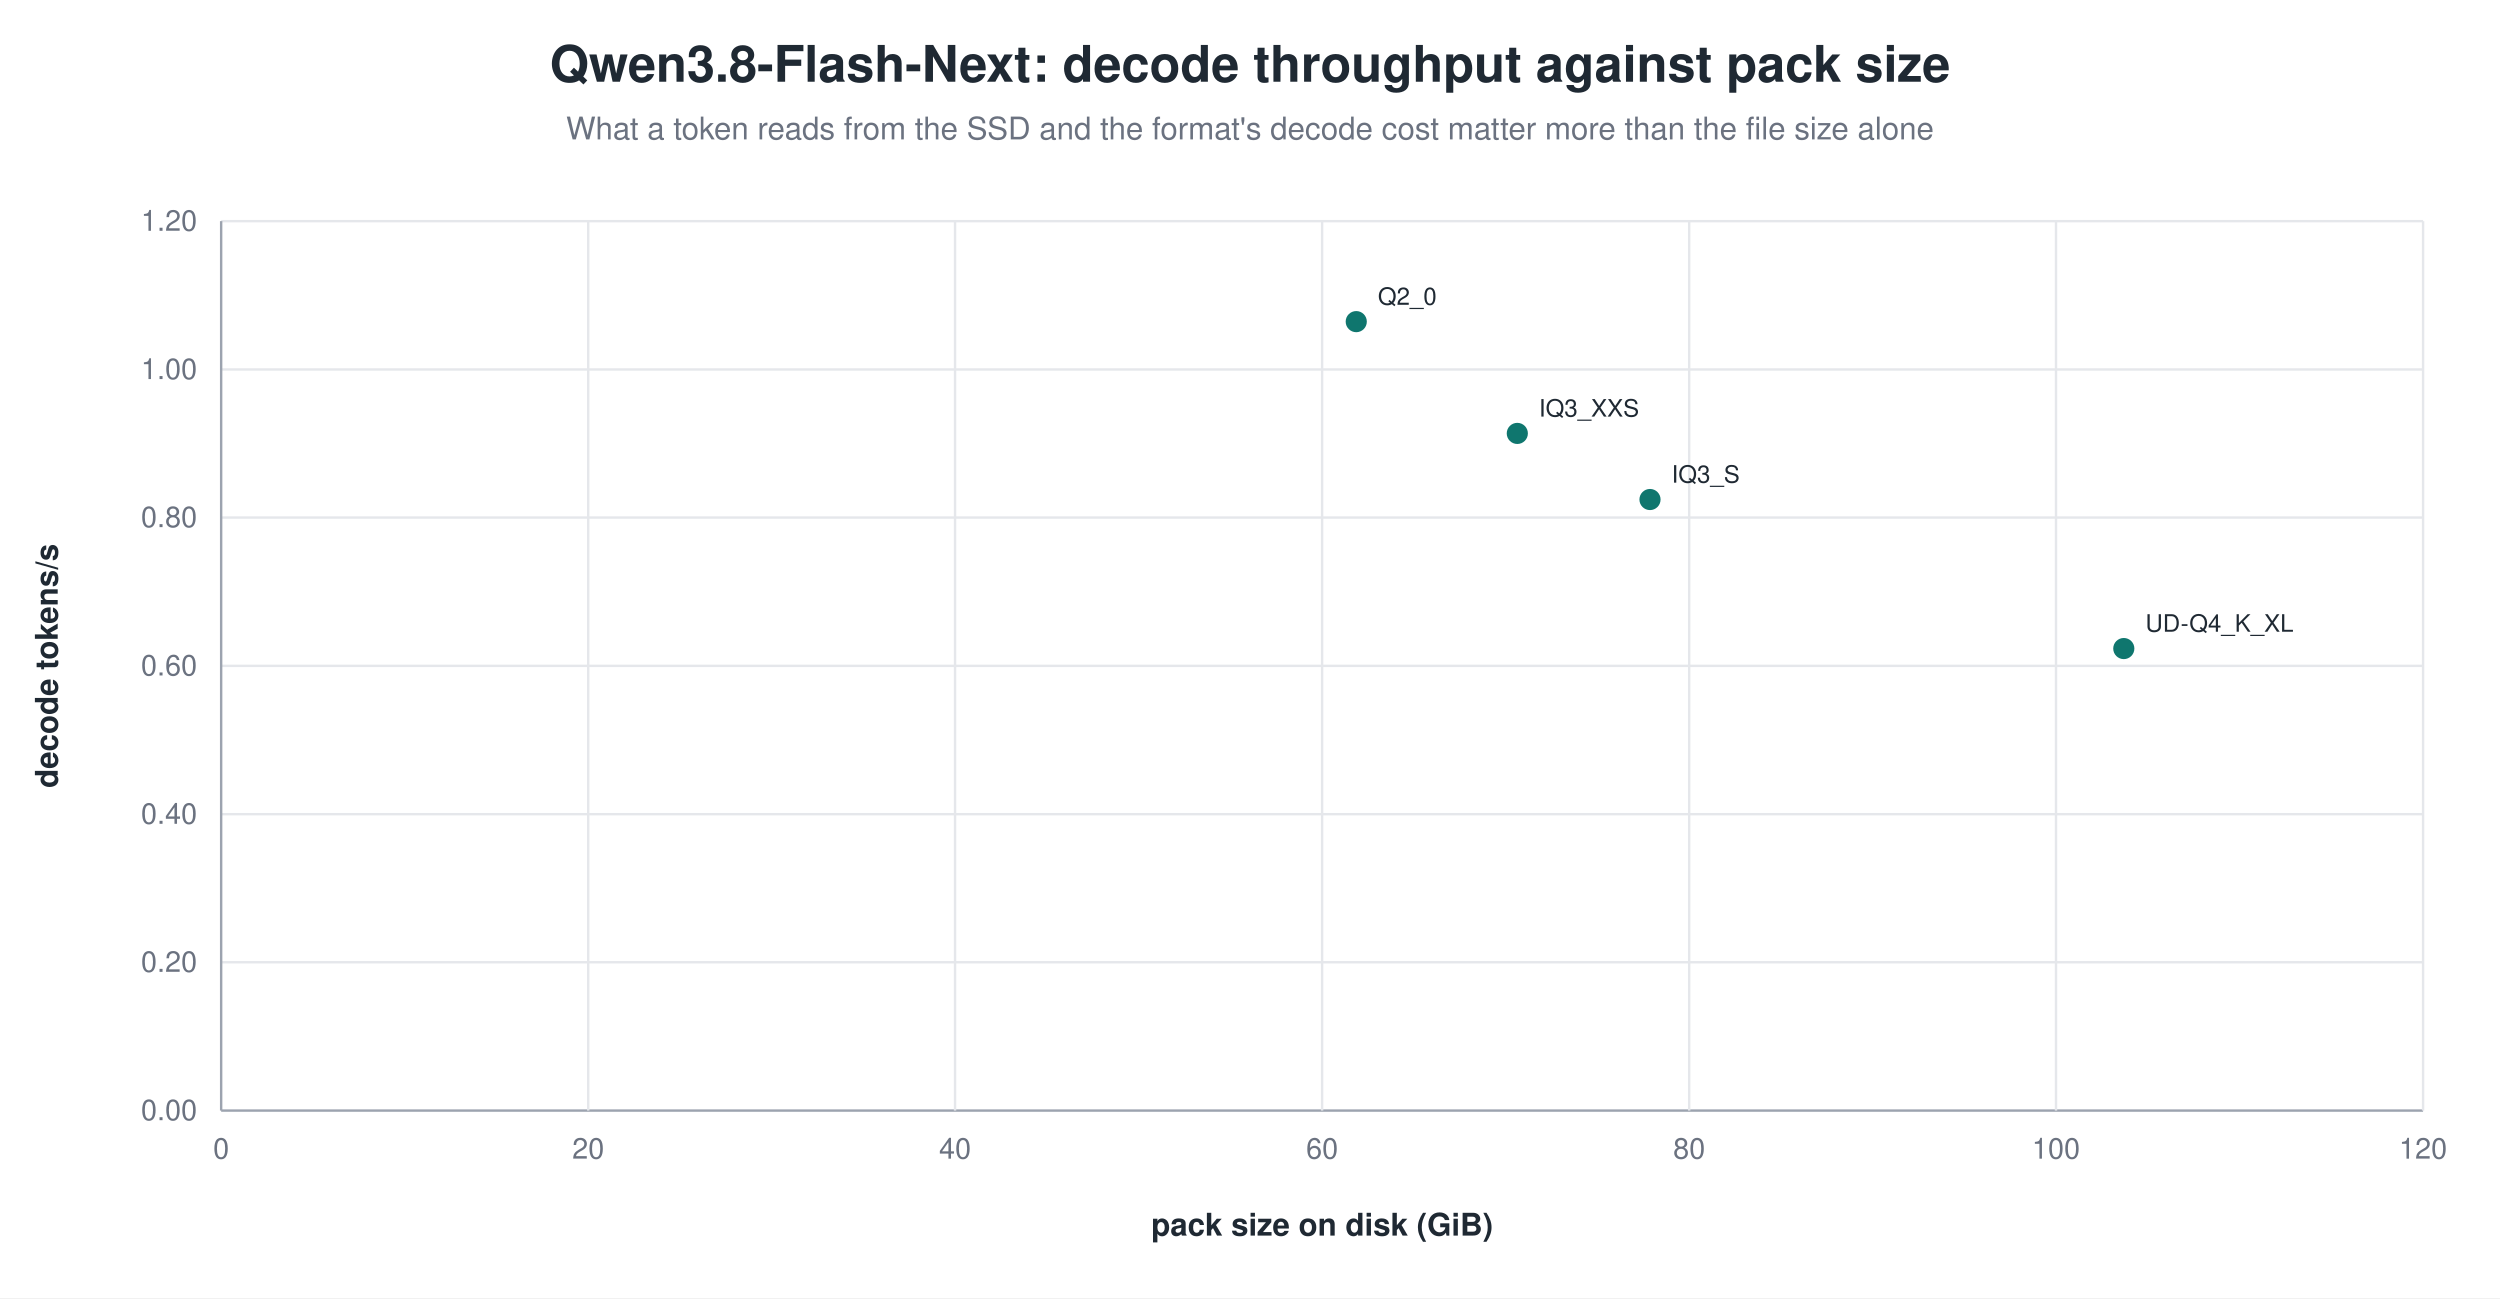
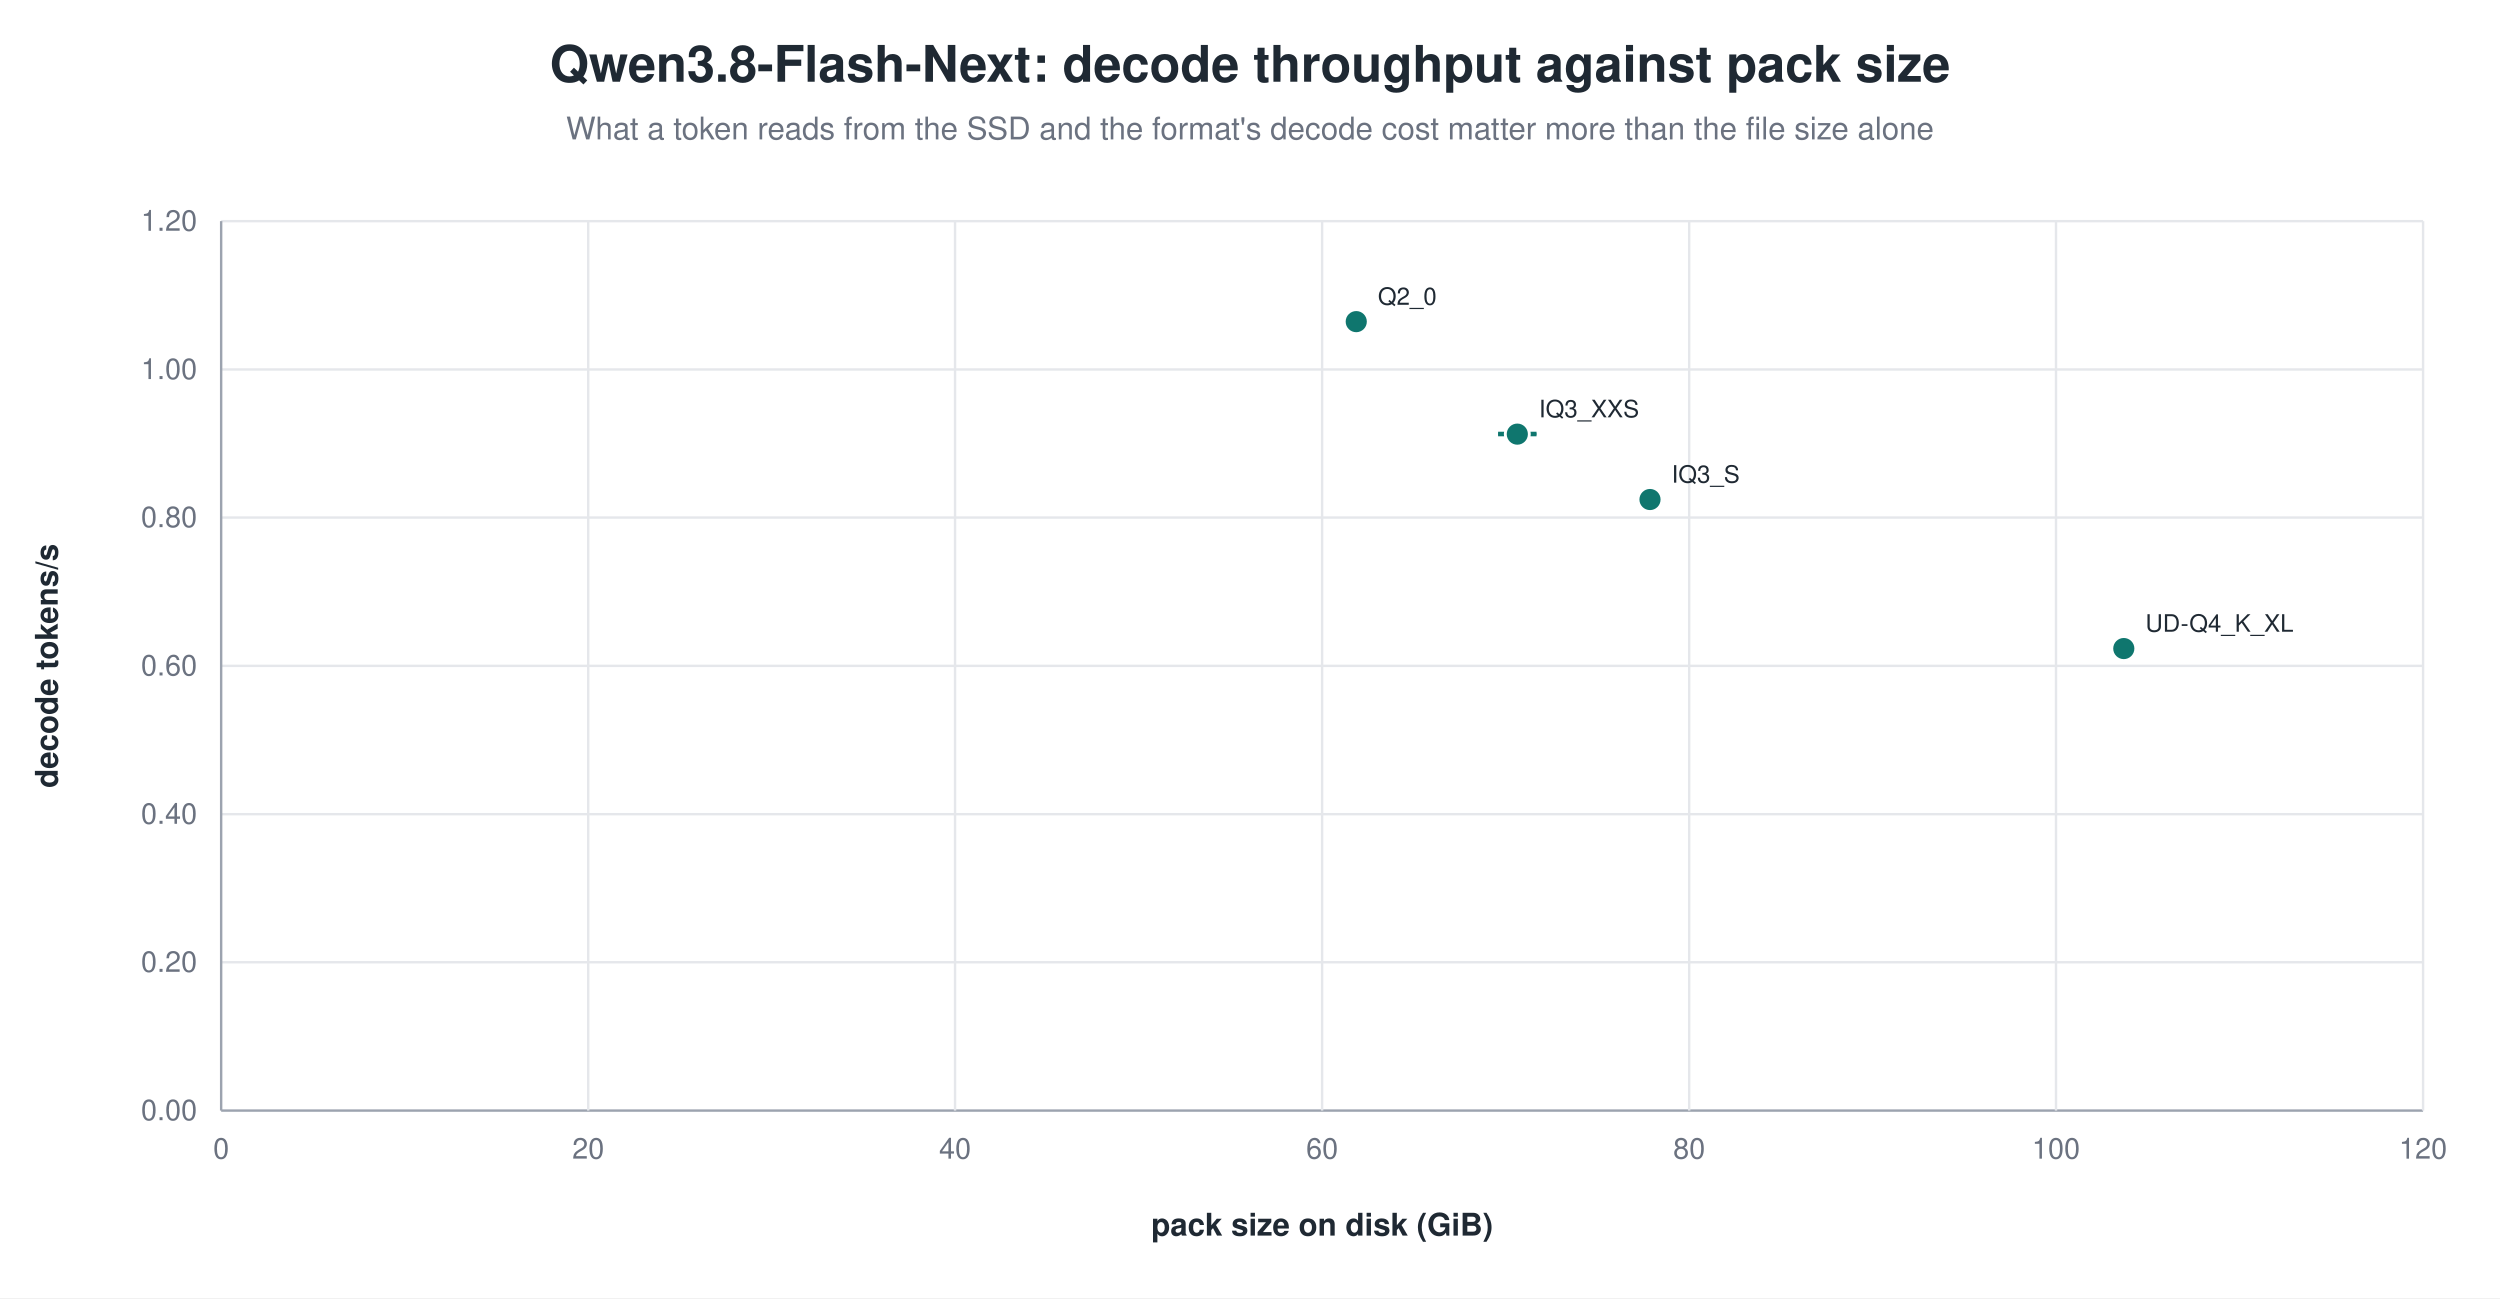
<svg xmlns="http://www.w3.org/2000/svg" width="1040" height="540" viewBox="0 0 1040 540" role="img" aria-label="Qwen3.8-Flash-Next: decode throughput against pack size">
  <rect width="1040" height="540" fill="white" />
  <text x="520.0" y="34" text-anchor="middle" font-family="Helvetica, Arial, sans-serif" font-size="21" font-weight="600" fill="#1f2933">Qwen3.8-Flash-Next: decode throughput against pack size</text>
  <text x="520.0" y="58" text-anchor="middle" font-family="Helvetica, Arial, sans-serif" font-size="13" fill="#6b7280">What a token reads from the SSD and the format's decode cost matter more than the file size alone</text>
  <line x1="92.0" y1="462.0" x2="1008.0" y2="462.0" stroke="#9ca3af" stroke-width="1.0" />
  <text x="82.0" y="466.0" text-anchor="end" font-family="Helvetica, Arial, sans-serif" font-size="12" fill="#6b7280" font-weight="400">0.00</text>
  <line x1="92.0" y1="400.3" x2="1008.0" y2="400.3" stroke="#e5e7eb" stroke-width="1.0" />
  <text x="82.0" y="404.3" text-anchor="end" font-family="Helvetica, Arial, sans-serif" font-size="12" fill="#6b7280" font-weight="400">0.20</text>
  <line x1="92.0" y1="338.7" x2="1008.0" y2="338.7" stroke="#e5e7eb" stroke-width="1.0" />
  <text x="82.0" y="342.7" text-anchor="end" font-family="Helvetica, Arial, sans-serif" font-size="12" fill="#6b7280" font-weight="400">0.40</text>
  <line x1="92.0" y1="277.0" x2="1008.0" y2="277.0" stroke="#e5e7eb" stroke-width="1.0" />
  <text x="82.0" y="281.0" text-anchor="end" font-family="Helvetica, Arial, sans-serif" font-size="12" fill="#6b7280" font-weight="400">0.60</text>
  <line x1="92.0" y1="215.3" x2="1008.0" y2="215.3" stroke="#e5e7eb" stroke-width="1.0" />
  <text x="82.0" y="219.3" text-anchor="end" font-family="Helvetica, Arial, sans-serif" font-size="12" fill="#6b7280" font-weight="400">0.80</text>
  <line x1="92.0" y1="153.7" x2="1008.0" y2="153.7" stroke="#e5e7eb" stroke-width="1.0" />
  <text x="82.0" y="157.7" text-anchor="end" font-family="Helvetica, Arial, sans-serif" font-size="12" fill="#6b7280" font-weight="400">1.00</text>
  <line x1="92.0" y1="92.0" x2="1008.0" y2="92.0" stroke="#e5e7eb" stroke-width="1.0" />
  <text x="82.0" y="96.0" text-anchor="end" font-family="Helvetica, Arial, sans-serif" font-size="12" fill="#6b7280" font-weight="400">1.20</text>
  <line x1="92.0" y1="92.0" x2="92.0" y2="462.0" stroke="#9ca3af" stroke-width="1.0" />
  <text x="92.0" y="482.0" text-anchor="middle" font-family="Helvetica, Arial, sans-serif" font-size="12" fill="#6b7280" font-weight="400">0</text>
  <line x1="244.7" y1="92.0" x2="244.7" y2="462.0" stroke="#e5e7eb" stroke-width="1.0" />
  <text x="244.7" y="482.0" text-anchor="middle" font-family="Helvetica, Arial, sans-serif" font-size="12" fill="#6b7280" font-weight="400">20</text>
  <line x1="397.3" y1="92.0" x2="397.3" y2="462.0" stroke="#e5e7eb" stroke-width="1.0" />
  <text x="397.3" y="482.0" text-anchor="middle" font-family="Helvetica, Arial, sans-serif" font-size="12" fill="#6b7280" font-weight="400">40</text>
  <line x1="550.0" y1="92.0" x2="550.0" y2="462.0" stroke="#e5e7eb" stroke-width="1.0" />
  <text x="550.0" y="482.0" text-anchor="middle" font-family="Helvetica, Arial, sans-serif" font-size="12" fill="#6b7280" font-weight="400">60</text>
  <line x1="702.7" y1="92.0" x2="702.7" y2="462.0" stroke="#e5e7eb" stroke-width="1.0" />
  <text x="702.7" y="482.0" text-anchor="middle" font-family="Helvetica, Arial, sans-serif" font-size="12" fill="#6b7280" font-weight="400">80</text>
  <line x1="855.3" y1="92.0" x2="855.3" y2="462.0" stroke="#e5e7eb" stroke-width="1.0" />
  <text x="855.3" y="482.0" text-anchor="middle" font-family="Helvetica, Arial, sans-serif" font-size="12" fill="#6b7280" font-weight="400">100</text>
  <line x1="1008.0" y1="92.0" x2="1008.0" y2="462.0" stroke="#e5e7eb" stroke-width="1.0" />
  <text x="1008.0" y="482.0" text-anchor="middle" font-family="Helvetica, Arial, sans-serif" font-size="12" fill="#6b7280" font-weight="400">120</text>
  <text x="24.0" y="277.0" text-anchor="middle" font-family="Helvetica, Arial, sans-serif" font-size="13" fill="#1f2933" font-weight="600" transform="rotate(-90.0 24.0 277.0)">decode tokens/s</text>
  <text x="550.0" y="514.0" text-anchor="middle" font-family="Helvetica, Arial, sans-serif" font-size="13" fill="#1f2933" font-weight="600">pack size on disk (GiB)</text>
  <circle cx="564.2" cy="133.8" r="5.0" fill="#0f766e" stroke="white" stroke-width="1.2" opacity="1.00" />
  <text x="573.2" y="126.8" text-anchor="start" font-family="Helvetica, Arial, sans-serif" font-size="10" fill="#1f2933" font-weight="500">Q2_0</text>
-   <circle cx="631.2" cy="180.3" r="5.0" fill="#0f766e" stroke="white" stroke-width="1.2" opacity="1.00" />
-   <text x="640.2" y="173.3" text-anchor="start" font-family="Helvetica, Arial, sans-serif" font-size="10" fill="#1f2933" font-weight="500">IQ3_XXS</text>
+   <line x1="631.2" y1="180.2" x2="631.2" y2="180.9" stroke="#0f766e" stroke-width="1.2" />
+   <line x1="623.2" y1="180.2" x2="639.2" y2="180.2" stroke="#0f766e" stroke-width="1.2" />
+   <line x1="623.2" y1="180.9" x2="639.2" y2="180.9" stroke="#0f766e" stroke-width="1.2" />
+   <circle cx="631.2" cy="180.6" r="5.0" fill="#0f766e" stroke="white" stroke-width="1.2" opacity="1.00" />
+   <text x="640.2" y="173.6" text-anchor="start" font-family="Helvetica, Arial, sans-serif" font-size="10" fill="#1f2933" font-weight="500">IQ3_XXS</text>
  <circle cx="686.4" cy="207.8" r="5.0" fill="#0f766e" stroke="white" stroke-width="1.2" opacity="1.00" />
  <text x="695.4" y="200.8" text-anchor="start" font-family="Helvetica, Arial, sans-serif" font-size="10" fill="#1f2933" font-weight="500">IQ3_S</text>
  <circle cx="883.5" cy="269.8" r="5.0" fill="#0f766e" stroke="white" stroke-width="1.2" opacity="1.00" />
  <text x="892.5" y="262.8" text-anchor="start" font-family="Helvetica, Arial, sans-serif" font-size="10" fill="#1f2933" font-weight="500">UD-Q4_K_XL</text>
</svg>
